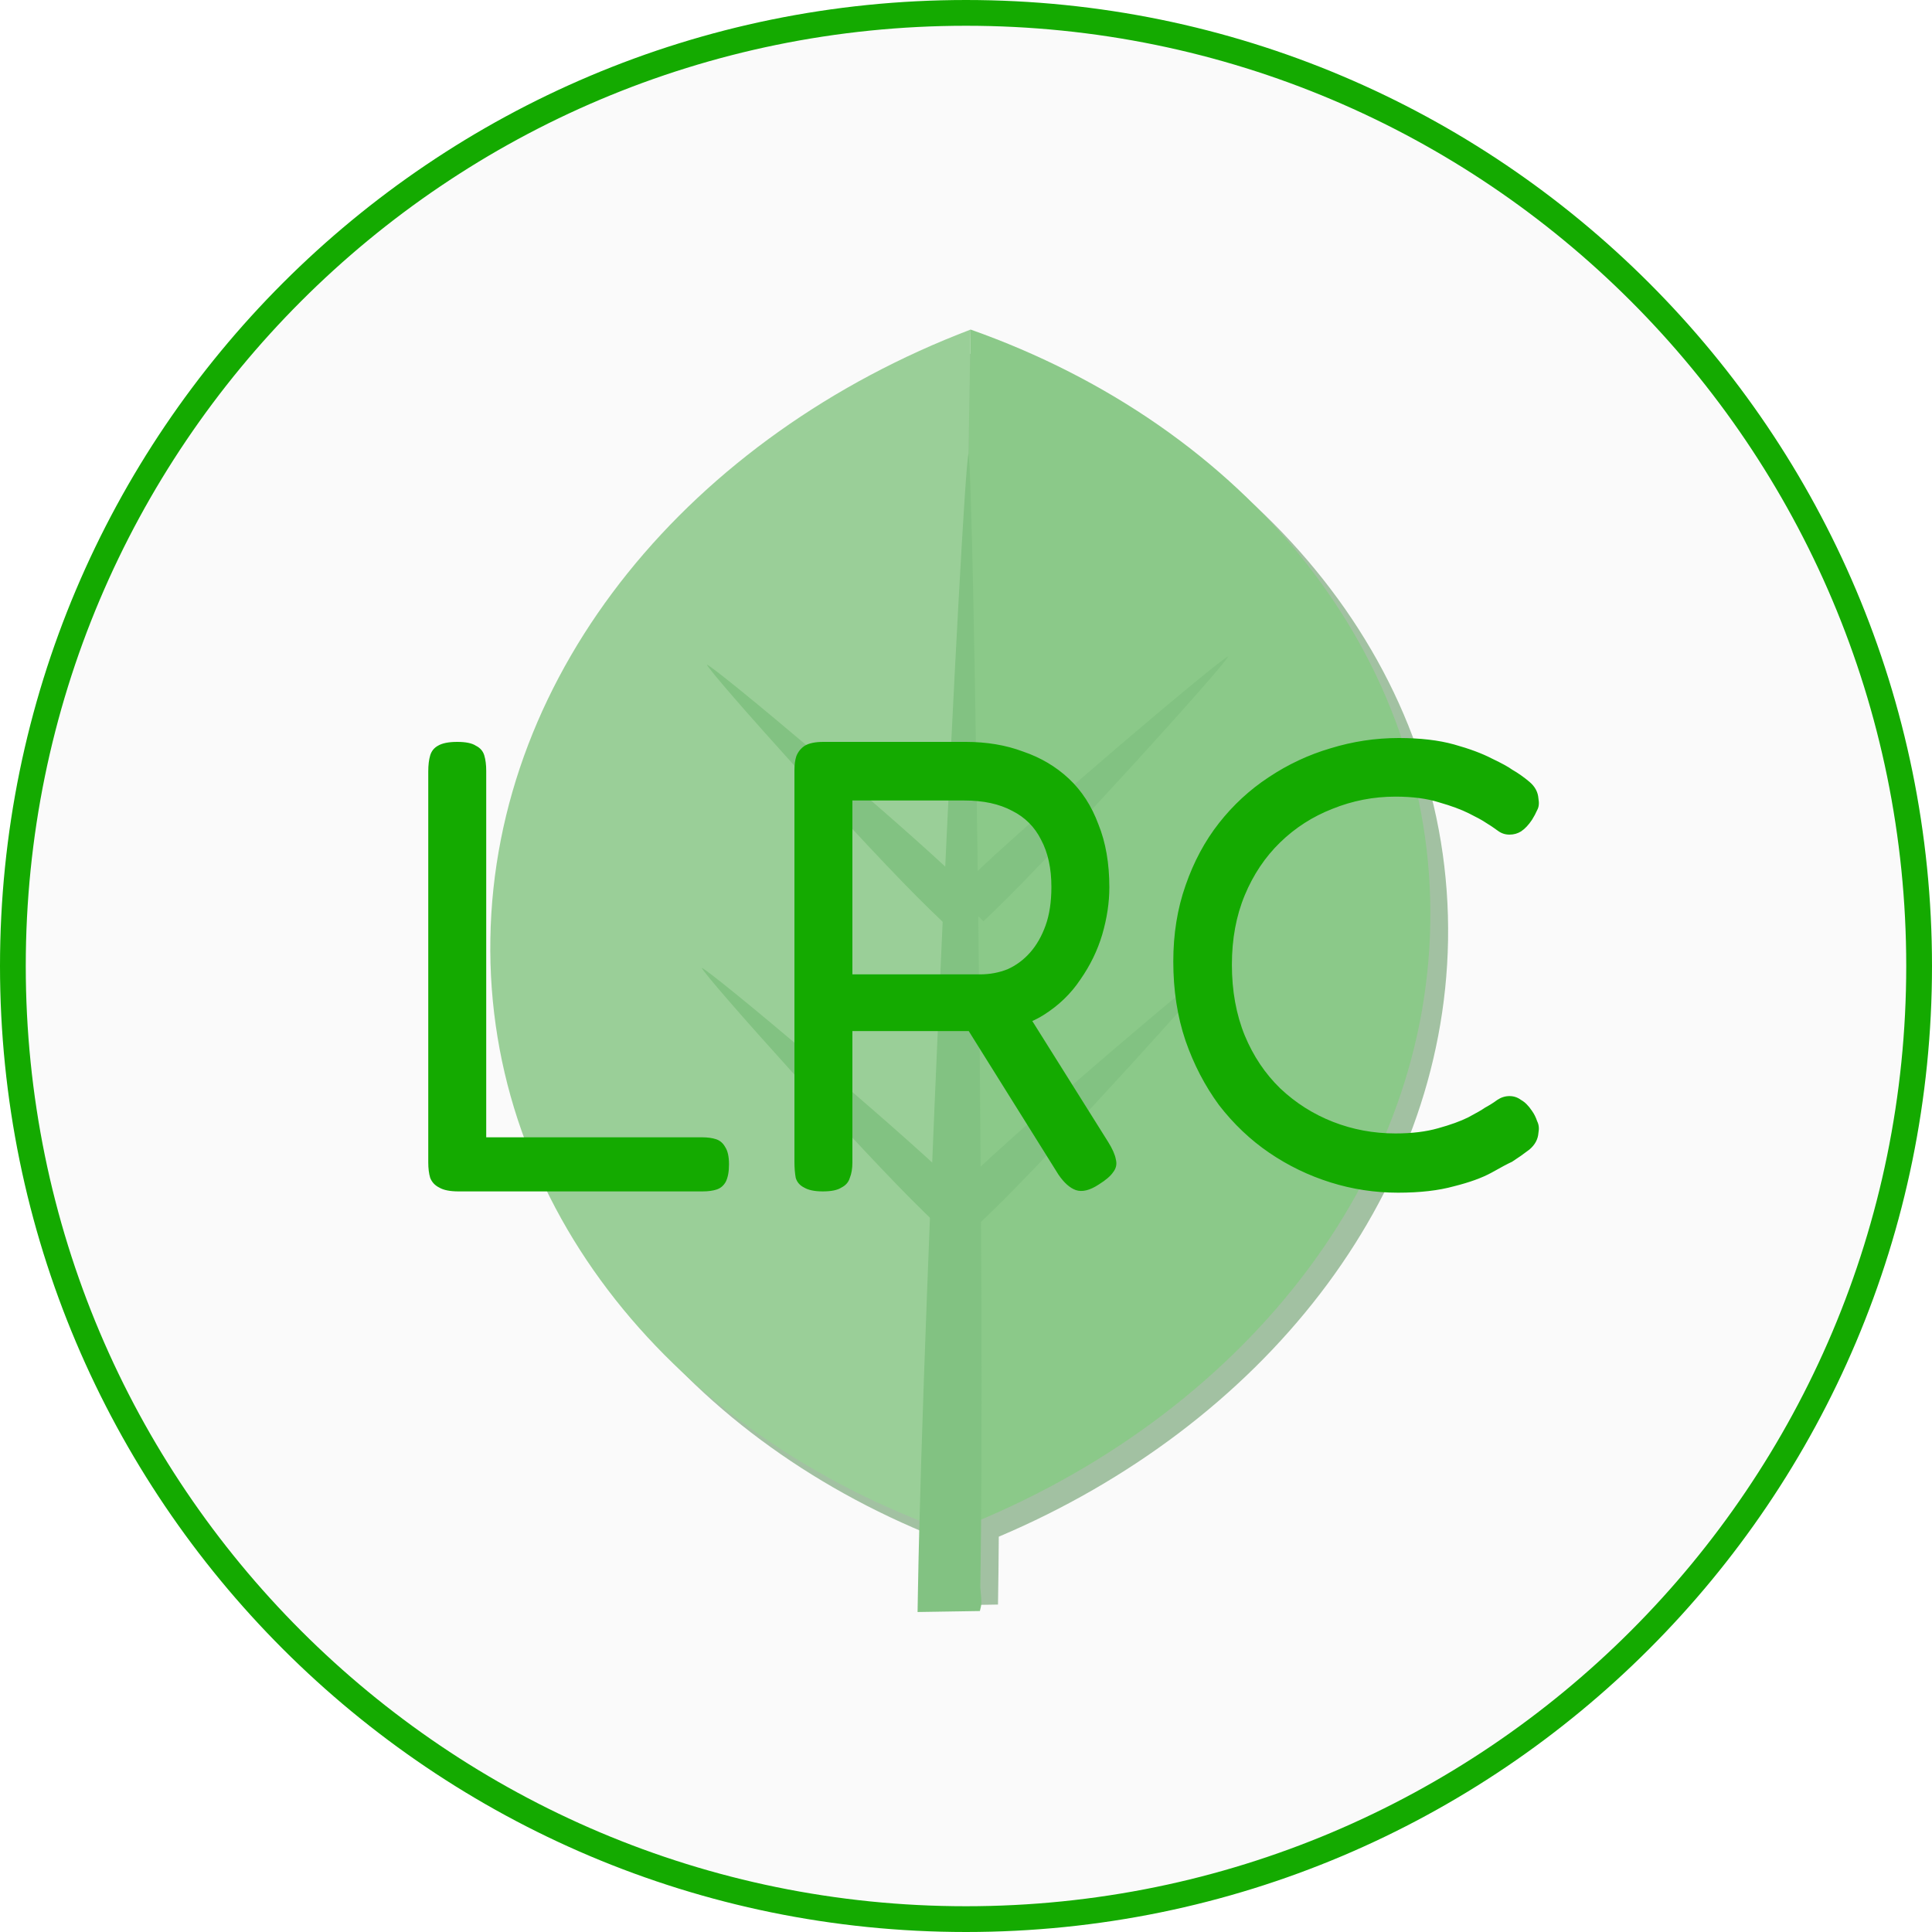
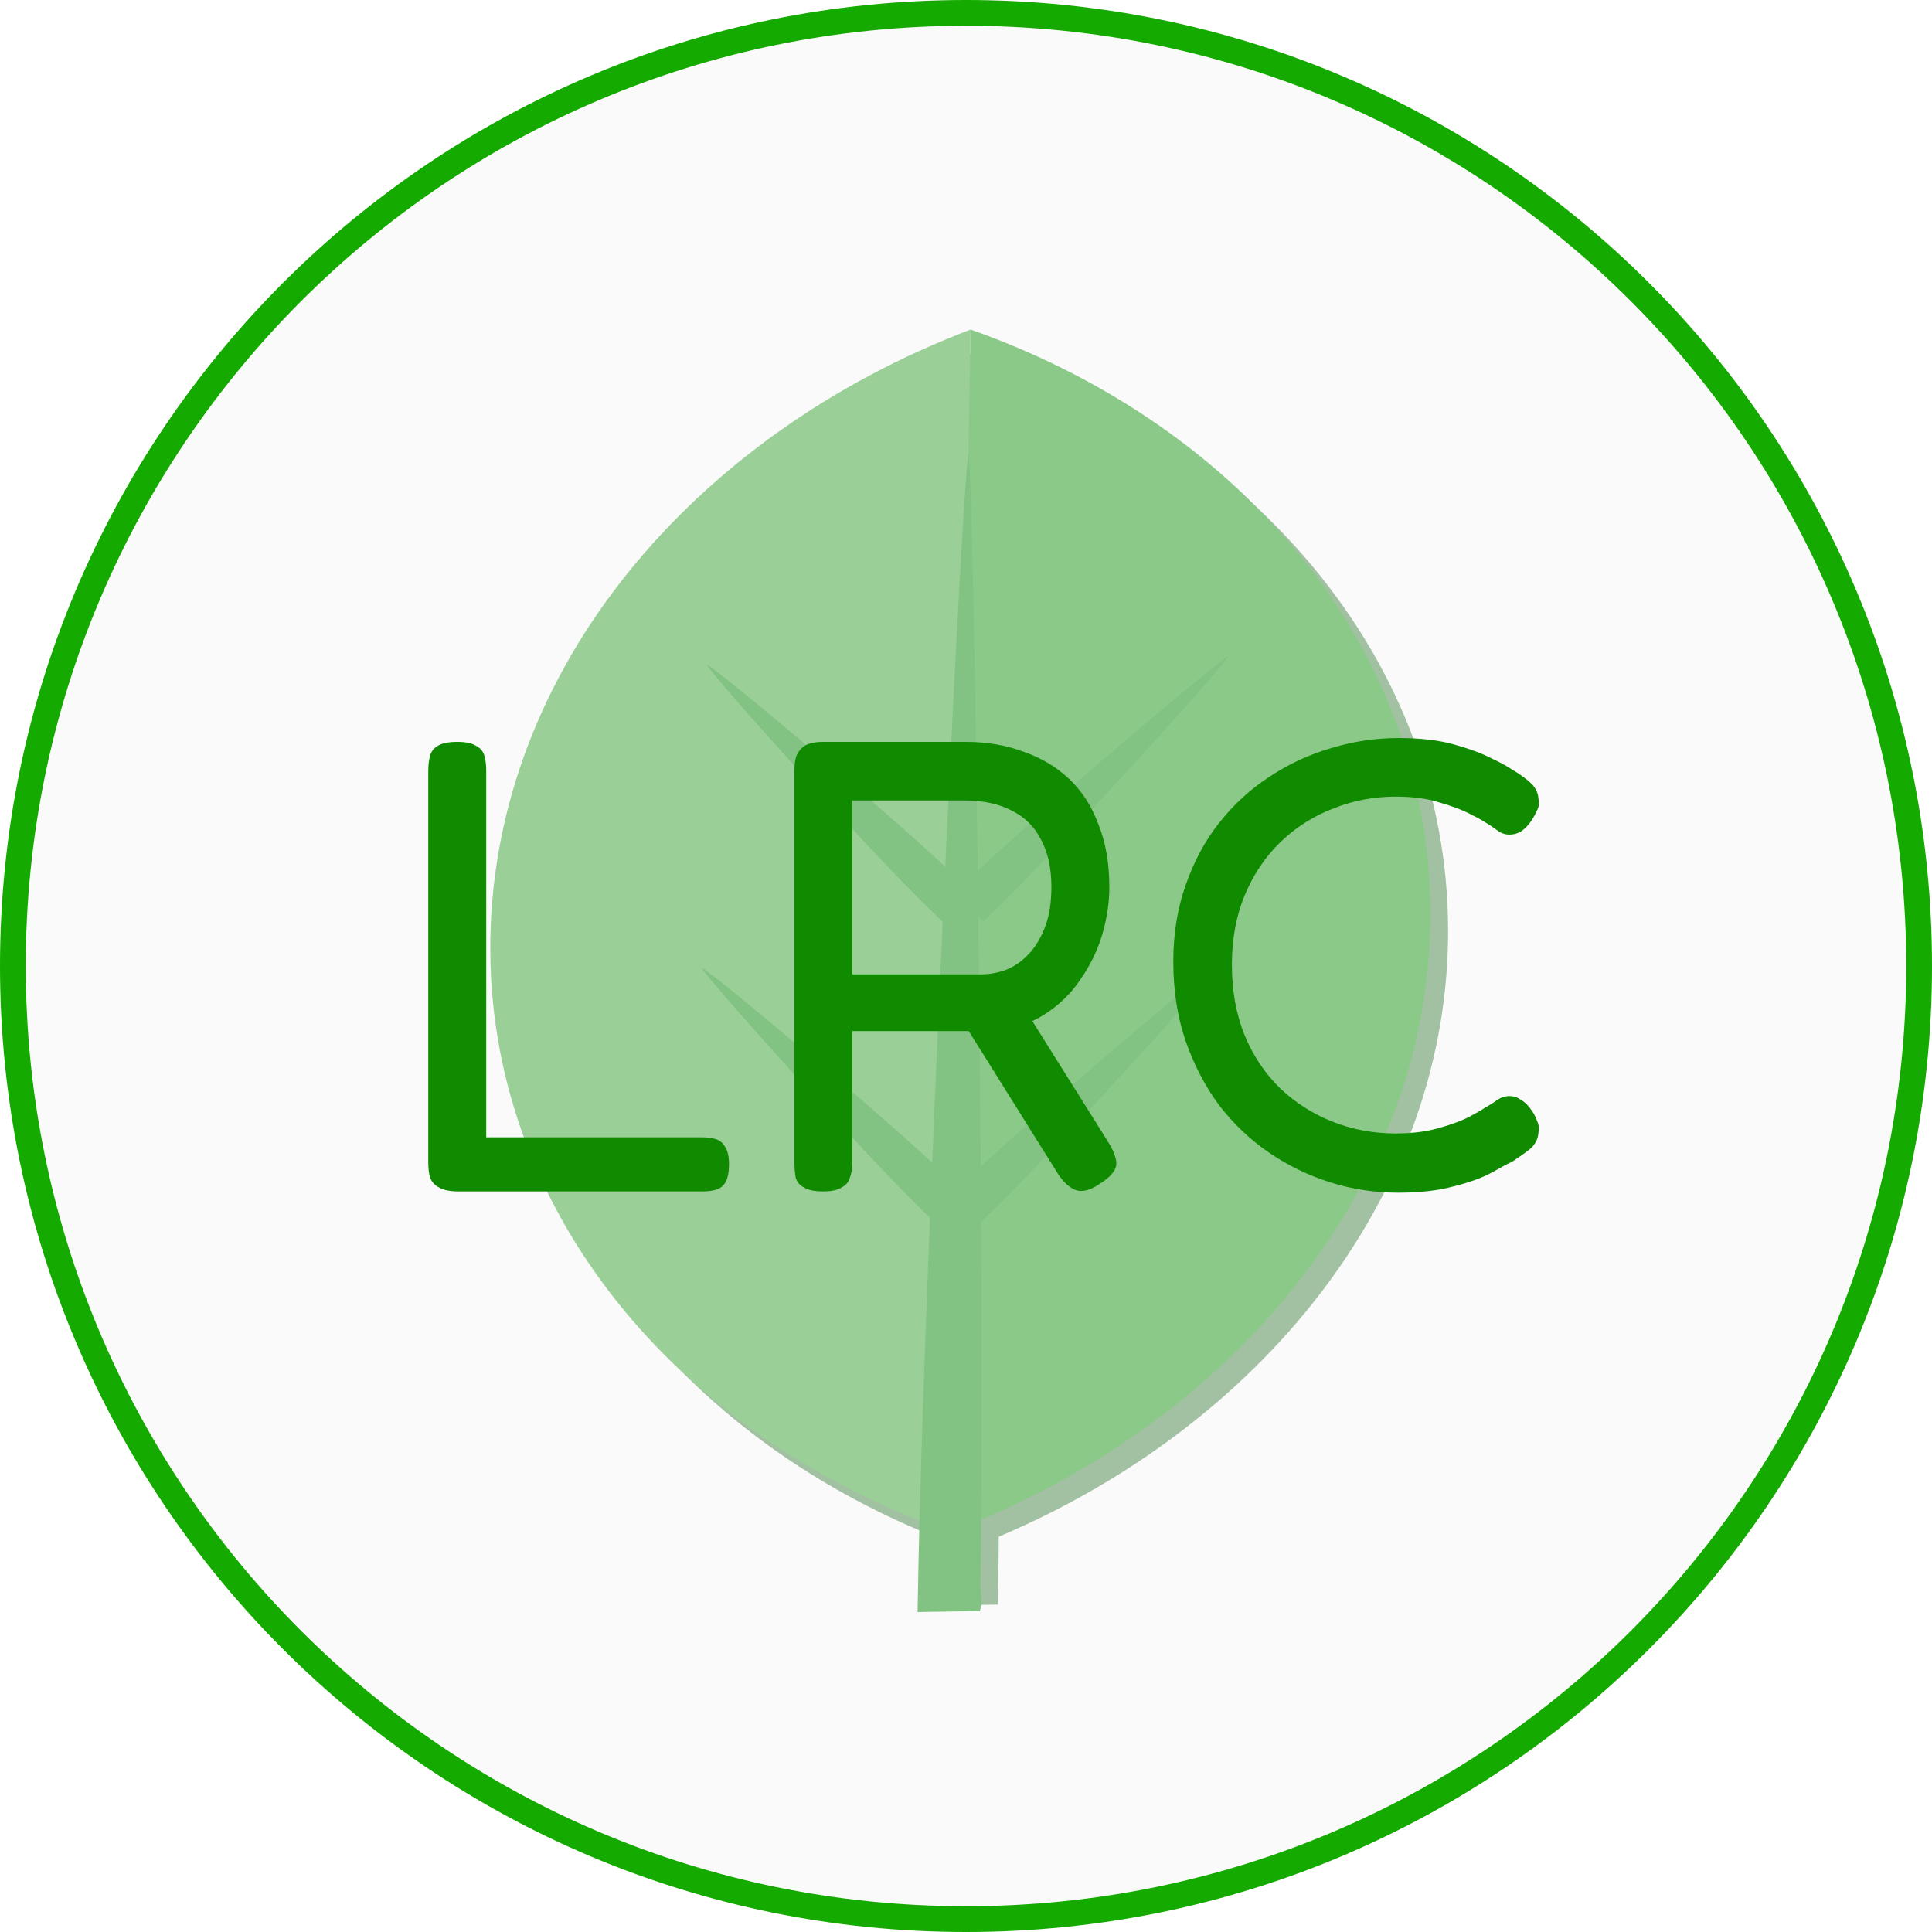
<svg xmlns="http://www.w3.org/2000/svg" width="75" height="75" viewBox="0 0 75 75" fill="none">
  <rect x="0.5" y="0.5" width="74" height="74" rx="37" fill="#EEEEEE" fill-opacity="0.25" stroke="#14AA00" />
  <g opacity="0.85">
-     <path d="M38.366 13.458C27.556 17.571 19.9 26.658 19.723 37.091C19.551 47.132 26.355 55.702 36.382 59.693C36.357 60.656 36.337 61.545 36.324 62.328L38.742 62.289C38.756 61.507 38.766 60.617 38.773 59.654C48.942 55.342 56.042 46.55 56.213 36.509C56.391 26.076 49.04 17.228 38.366 13.458Z" fill="#93B793" />
-     <path d="M38.719 63.616C38.718 63.7 38.717 63.731 38.719 63.616Z" fill="#6DB96D" />
-     <path d="M38.727 63.205C38.725 63.294 38.724 63.364 38.723 63.426C38.725 63.312 38.727 63.205 38.727 63.205Z" fill="#6DB96D" />
+     <path d="M38.365 13.458C27.555 17.571 19.899 26.658 19.722 37.091C19.55 47.132 26.354 55.702 36.381 59.693C36.356 60.656 36.336 61.545 36.323 62.328L38.742 62.289C38.755 61.507 38.765 60.617 38.772 59.654C48.941 55.342 56.041 46.55 56.212 36.509C56.39 26.076 49.039 17.228 38.365 13.458Z" fill="#93B793" />
+     <path d="M38.717 63.616C38.715 63.731 38.716 63.7 38.717 63.616V63.616Z" fill="#6DB96D" />
+     <path d="M38.726 63.205C38.724 63.294 38.723 63.364 38.722 63.426C38.724 63.312 38.726 63.205 38.726 63.205Z" fill="#6DB96D" />
    <path d="M38.722 63.495C38.721 63.538 38.721 63.579 38.72 63.613C38.721 63.584 38.722 63.543 38.722 63.495Z" fill="#6DB96D" />
    <path d="M19.036 36.427C18.857 46.861 26.208 55.708 36.883 59.478L37.679 12.794C26.87 16.907 19.213 25.995 19.036 36.427Z" fill="#8AC887" />
-     <path d="M55.524 35.843C55.346 46.277 47.69 55.364 36.881 59.476L37.677 12.793C48.352 16.562 55.702 25.41 55.524 35.843Z" fill="#78C175" />
-     <path d="M38.039 62.54C38.112 62.254 38.112 62.254 38.055 61.625C38.246 50.388 37.816 18.834 37.597 17.589C37.333 18.842 35.828 50.427 35.636 61.663C35.625 62.31 35.62 62.578 35.62 62.578L38.039 62.54Z" fill="#6DB96D" />
-     <path d="M37.762 34.663C37.762 34.663 37.762 34.663 37.239 34.157C34.888 31.881 27.816 25.939 27.439 25.799C27.583 26.164 33.724 33.008 36.075 35.283C36.598 35.789 36.598 35.789 36.598 35.789L37.762 34.663Z" fill="#6DB96D" />
-     <path d="M37.563 46.433C37.563 46.433 37.563 46.433 37.04 45.927C34.689 43.652 27.616 37.709 27.239 37.569C27.384 37.935 33.525 44.779 35.876 47.054C36.398 47.56 36.398 47.56 36.398 47.56L37.563 46.433Z" fill="#6DB96D" />
+     <path d="M55.525 35.843C55.347 46.277 47.691 55.364 36.882 59.476L37.678 12.793C48.352 16.562 55.703 25.41 55.525 35.843Z" fill="#78C175" />
+     <path d="M38.04 62.54C38.113 62.254 38.113 62.254 38.056 61.625C38.247 50.388 37.818 18.834 37.597 17.589C37.334 18.842 35.829 50.427 35.637 61.663C35.626 62.31 35.621 62.578 35.621 62.578L38.04 62.54Z" fill="#6DB96D" />
+     <path d="M37.761 34.663C37.761 34.663 37.761 34.663 37.238 34.157C34.887 31.881 27.815 25.939 27.438 25.799C27.582 26.164 33.723 33.008 36.074 35.283C36.597 35.789 36.597 35.789 36.597 35.789L37.761 34.663Z" fill="#6DB96D" />
+     <path d="M37.563 46.433C37.563 46.433 37.563 46.433 37.041 45.927C34.69 43.652 27.617 37.709 27.24 37.569C27.385 37.935 33.526 44.779 35.877 47.054C36.399 47.56 36.399 47.56 36.399 47.56L37.563 46.433Z" fill="#6DB96D" />
    <path d="M37.053 34.674C37.053 34.674 37.053 34.674 37.593 34.151C40.023 31.799 47.301 25.628 47.684 25.476C47.527 25.846 41.15 32.889 38.719 35.241C38.179 35.764 38.179 35.764 38.179 35.764L37.053 34.674Z" fill="#6DB96D" />
    <path d="M36.853 46.444C36.853 46.444 36.853 46.444 37.394 45.922C39.824 43.57 47.103 37.398 47.485 37.246C47.328 37.616 40.95 44.66 38.52 47.012C37.98 47.535 37.98 47.535 37.98 47.535L36.853 46.444Z" fill="#6DB96D" />
  </g>
-   <path d="M17.8 46.25C17.467 46.25 17.217 46.2 17.05 46.1C16.883 46.017 16.767 45.892 16.7 45.725C16.65 45.558 16.625 45.358 16.625 45.125V29.95C16.625 29.7 16.65 29.492 16.7 29.325C16.75 29.158 16.85 29.033 17 28.95C17.167 28.85 17.417 28.8 17.75 28.8C18.083 28.8 18.325 28.85 18.475 28.95C18.642 29.033 18.75 29.158 18.8 29.325C18.85 29.492 18.875 29.692 18.875 29.925V44.15H27.25C27.467 44.15 27.65 44.175 27.8 44.225C27.95 44.275 28.067 44.375 28.15 44.525C28.25 44.675 28.3 44.9 28.3 45.2C28.3 45.483 28.258 45.708 28.175 45.875C28.092 46.025 27.975 46.125 27.825 46.175C27.675 46.225 27.492 46.25 27.275 46.25H17.8ZM31.94 46.25C31.624 46.25 31.382 46.2 31.215 46.1C31.049 46.017 30.94 45.892 30.89 45.725C30.857 45.542 30.84 45.333 30.84 45.1V29.9C30.84 29.683 30.865 29.5 30.915 29.35C30.982 29.183 31.09 29.05 31.24 28.95C31.407 28.85 31.649 28.8 31.965 28.8H37.49C38.307 28.8 39.049 28.925 39.715 29.175C40.399 29.408 40.99 29.758 41.49 30.225C41.99 30.692 42.374 31.283 42.64 32C42.924 32.7 43.065 33.517 43.065 34.45C43.065 35.033 42.974 35.642 42.79 36.275C42.607 36.892 42.324 37.475 41.94 38.025C41.574 38.575 41.099 39.033 40.515 39.4C39.932 39.767 39.224 39.975 38.39 40.025H33.09V45.125C33.09 45.358 33.057 45.558 32.99 45.725C32.94 45.892 32.832 46.017 32.665 46.1C32.515 46.2 32.274 46.25 31.94 46.25ZM42.665 45.975C42.315 46.208 42.015 46.283 41.765 46.2C41.532 46.117 41.307 45.917 41.09 45.6L37.09 39.2L39.565 38.825L43.015 44.325C43.182 44.592 43.282 44.817 43.315 45C43.365 45.183 43.332 45.35 43.215 45.5C43.115 45.65 42.932 45.808 42.665 45.975ZM33.09 37.825H38.04C38.424 37.825 38.782 37.758 39.115 37.625C39.449 37.475 39.74 37.258 39.99 36.975C40.24 36.692 40.44 36.342 40.59 35.925C40.74 35.508 40.815 35.008 40.815 34.425C40.815 33.708 40.682 33.1 40.415 32.6C40.165 32.1 39.79 31.725 39.29 31.475C38.79 31.208 38.174 31.075 37.44 31.075H33.09V37.825ZM54.272 46.3C53.372 46.3 52.497 46.167 51.647 45.9C50.797 45.633 50.005 45.25 49.272 44.75C48.538 44.25 47.889 43.633 47.322 42.9C46.772 42.15 46.339 41.317 46.022 40.4C45.705 39.467 45.547 38.442 45.547 37.325C45.547 36.258 45.705 35.275 46.022 34.375C46.339 33.458 46.772 32.65 47.322 31.95C47.872 31.25 48.514 30.658 49.247 30.175C49.997 29.675 50.797 29.3 51.647 29.05C52.514 28.783 53.397 28.65 54.297 28.65C55.13 28.65 55.847 28.733 56.447 28.9C57.047 29.067 57.538 29.25 57.922 29.45C58.305 29.633 58.563 29.775 58.697 29.875C58.93 30.008 59.155 30.167 59.372 30.35C59.589 30.533 59.705 30.75 59.722 31C59.755 31.183 59.739 31.333 59.672 31.45C59.622 31.567 59.555 31.692 59.472 31.825C59.339 32.025 59.197 32.175 59.047 32.275C58.913 32.358 58.764 32.4 58.597 32.4C58.43 32.4 58.28 32.35 58.147 32.25C58.014 32.15 57.839 32.033 57.622 31.9C57.522 31.833 57.322 31.725 57.022 31.575C56.722 31.425 56.339 31.283 55.872 31.15C55.405 31 54.839 30.925 54.172 30.925C53.322 30.925 52.505 31.083 51.722 31.4C50.955 31.7 50.28 32.133 49.697 32.7C49.114 33.267 48.655 33.95 48.322 34.75C47.989 35.55 47.822 36.45 47.822 37.45C47.822 38.467 47.989 39.383 48.322 40.2C48.655 41 49.114 41.683 49.697 42.25C50.297 42.817 50.98 43.25 51.747 43.55C52.514 43.85 53.322 44 54.172 44C54.805 44 55.355 43.933 55.822 43.8C56.305 43.667 56.697 43.525 56.997 43.375C57.313 43.208 57.53 43.083 57.647 43C57.83 42.9 57.989 42.8 58.122 42.7C58.272 42.6 58.43 42.55 58.597 42.55C58.764 42.55 58.913 42.6 59.047 42.7C59.197 42.783 59.339 42.925 59.472 43.125C59.555 43.242 59.622 43.375 59.672 43.525C59.739 43.658 59.755 43.808 59.722 43.975C59.705 44.225 59.589 44.442 59.372 44.625C59.155 44.792 58.93 44.95 58.697 45.1C58.547 45.167 58.28 45.308 57.897 45.525C57.53 45.725 57.047 45.9 56.447 46.05C55.847 46.217 55.122 46.3 54.272 46.3Z" fill="#14AA00" />
+   <path d="M17.8 46.25C17.467 46.25 17.217 46.2 17.05 46.1C16.883 46.017 16.767 45.892 16.7 45.725C16.65 45.558 16.625 45.358 16.625 45.125V29.95C16.625 29.7 16.65 29.492 16.7 29.325C16.75 29.158 16.85 29.033 17 28.95C17.167 28.85 17.417 28.8 17.75 28.8C18.083 28.8 18.325 28.85 18.475 28.95C18.642 29.033 18.75 29.158 18.8 29.325C18.85 29.492 18.875 29.692 18.875 29.925V44.15H27.25C27.467 44.15 27.65 44.175 27.8 44.225C27.95 44.275 28.067 44.375 28.15 44.525C28.25 44.675 28.3 44.9 28.3 45.2C28.3 45.483 28.258 45.708 28.175 45.875C28.092 46.025 27.975 46.125 27.825 46.175C27.675 46.225 27.492 46.25 27.275 46.25H17.8ZM31.94 46.25C31.624 46.25 31.382 46.2 31.215 46.1C31.049 46.017 30.94 45.892 30.89 45.725C30.857 45.542 30.84 45.333 30.84 45.1V29.9C30.84 29.683 30.865 29.5 30.915 29.35C30.982 29.183 31.09 29.05 31.24 28.95C31.407 28.85 31.649 28.8 31.965 28.8H37.49C38.307 28.8 39.049 28.925 39.715 29.175C40.399 29.408 40.99 29.758 41.49 30.225C41.99 30.692 42.374 31.283 42.64 32C42.924 32.7 43.065 33.517 43.065 34.45C43.065 35.033 42.974 35.642 42.79 36.275C42.607 36.892 42.324 37.475 41.94 38.025C41.574 38.575 41.099 39.033 40.515 39.4C39.932 39.767 39.224 39.975 38.39 40.025H33.09V45.125C33.09 45.358 33.057 45.558 32.99 45.725C32.94 45.892 32.832 46.017 32.665 46.1C32.515 46.2 32.274 46.25 31.94 46.25ZM42.665 45.975C42.315 46.208 42.015 46.283 41.765 46.2C41.532 46.117 41.307 45.917 41.09 45.6L37.09 39.2L39.565 38.825L43.015 44.325C43.182 44.592 43.282 44.817 43.315 45C43.365 45.183 43.332 45.35 43.215 45.5C43.115 45.65 42.932 45.808 42.665 45.975ZM33.09 37.825H38.04C38.424 37.825 38.782 37.758 39.115 37.625C39.449 37.475 39.74 37.258 39.99 36.975C40.24 36.692 40.44 36.342 40.59 35.925C40.74 35.508 40.815 35.008 40.815 34.425C40.815 33.708 40.682 33.1 40.415 32.6C40.165 32.1 39.79 31.725 39.29 31.475C38.79 31.208 38.174 31.075 37.44 31.075H33.09V37.825ZM54.272 46.3C53.372 46.3 52.497 46.167 51.647 45.9C50.797 45.633 50.005 45.25 49.272 44.75C48.538 44.25 47.889 43.633 47.322 42.9C46.772 42.15 46.339 41.317 46.022 40.4C45.705 39.467 45.547 38.442 45.547 37.325C45.547 36.258 45.705 35.275 46.022 34.375C46.339 33.458 46.772 32.65 47.322 31.95C47.872 31.25 48.514 30.658 49.247 30.175C49.997 29.675 50.797 29.3 51.647 29.05C52.514 28.783 53.397 28.65 54.297 28.65C55.13 28.65 55.847 28.733 56.447 28.9C57.047 29.067 57.538 29.25 57.922 29.45C58.305 29.633 58.563 29.775 58.697 29.875C58.93 30.008 59.155 30.167 59.372 30.35C59.589 30.533 59.705 30.75 59.722 31C59.755 31.183 59.739 31.333 59.672 31.45C59.622 31.567 59.555 31.692 59.472 31.825C59.339 32.025 59.197 32.175 59.047 32.275C58.913 32.358 58.764 32.4 58.597 32.4C58.43 32.4 58.28 32.35 58.147 32.25C58.014 32.15 57.839 32.033 57.622 31.9C57.522 31.833 57.322 31.725 57.022 31.575C56.722 31.425 56.339 31.283 55.872 31.15C55.405 31 54.839 30.925 54.172 30.925C53.322 30.925 52.505 31.083 51.722 31.4C50.955 31.7 50.28 32.133 49.697 32.7C49.114 33.267 48.655 33.95 48.322 34.75C47.989 35.55 47.822 36.45 47.822 37.45C47.822 38.467 47.989 39.383 48.322 40.2C48.655 41 49.114 41.683 49.697 42.25C50.297 42.817 50.98 43.25 51.747 43.55C52.514 43.85 53.322 44 54.172 44C54.805 44 55.355 43.933 55.822 43.8C56.305 43.667 56.697 43.525 56.997 43.375C57.313 43.208 57.53 43.083 57.647 43C57.83 42.9 57.989 42.8 58.122 42.7C58.272 42.6 58.43 42.55 58.597 42.55C58.764 42.55 58.913 42.6 59.047 42.7C59.197 42.783 59.339 42.925 59.472 43.125C59.555 43.242 59.622 43.375 59.672 43.525C59.739 43.658 59.755 43.808 59.722 43.975C59.705 44.225 59.589 44.442 59.372 44.625C59.155 44.792 58.93 44.95 58.697 45.1C58.547 45.167 58.28 45.308 57.897 45.525C57.53 45.725 57.047 45.9 56.447 46.05C55.847 46.217 55.122 46.3 54.272 46.3Z" fill="#108B00" />
</svg>
